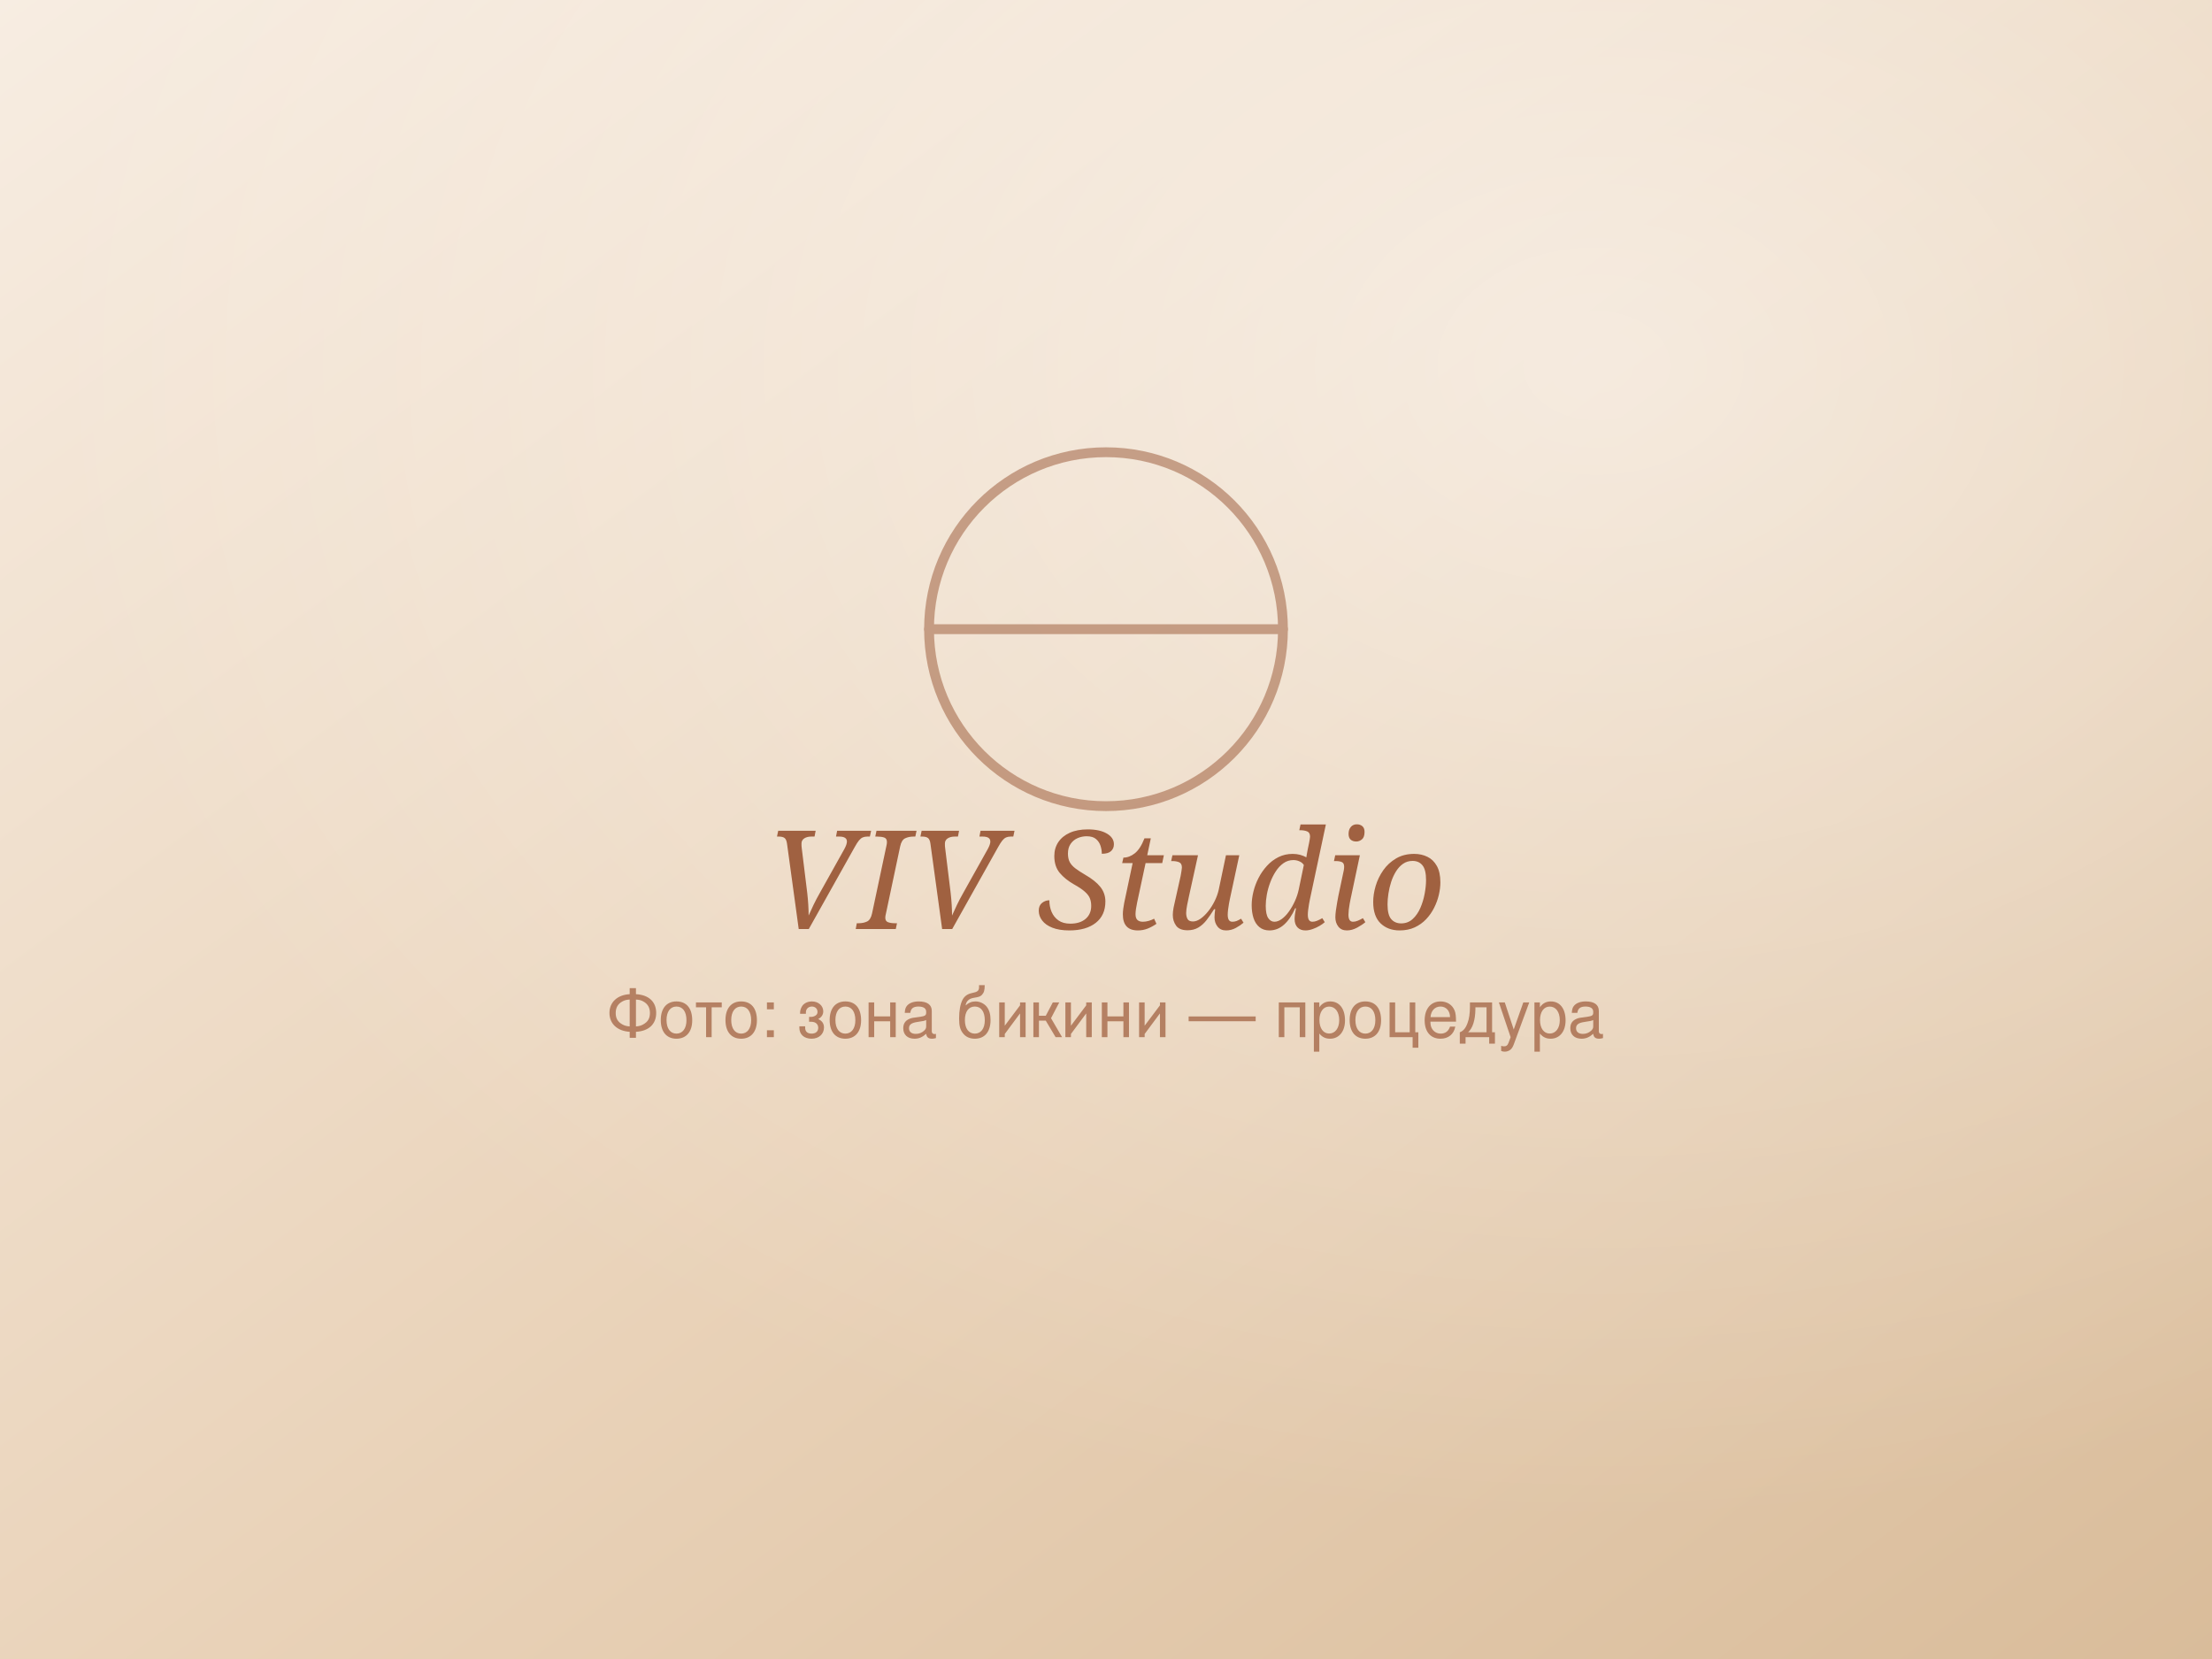
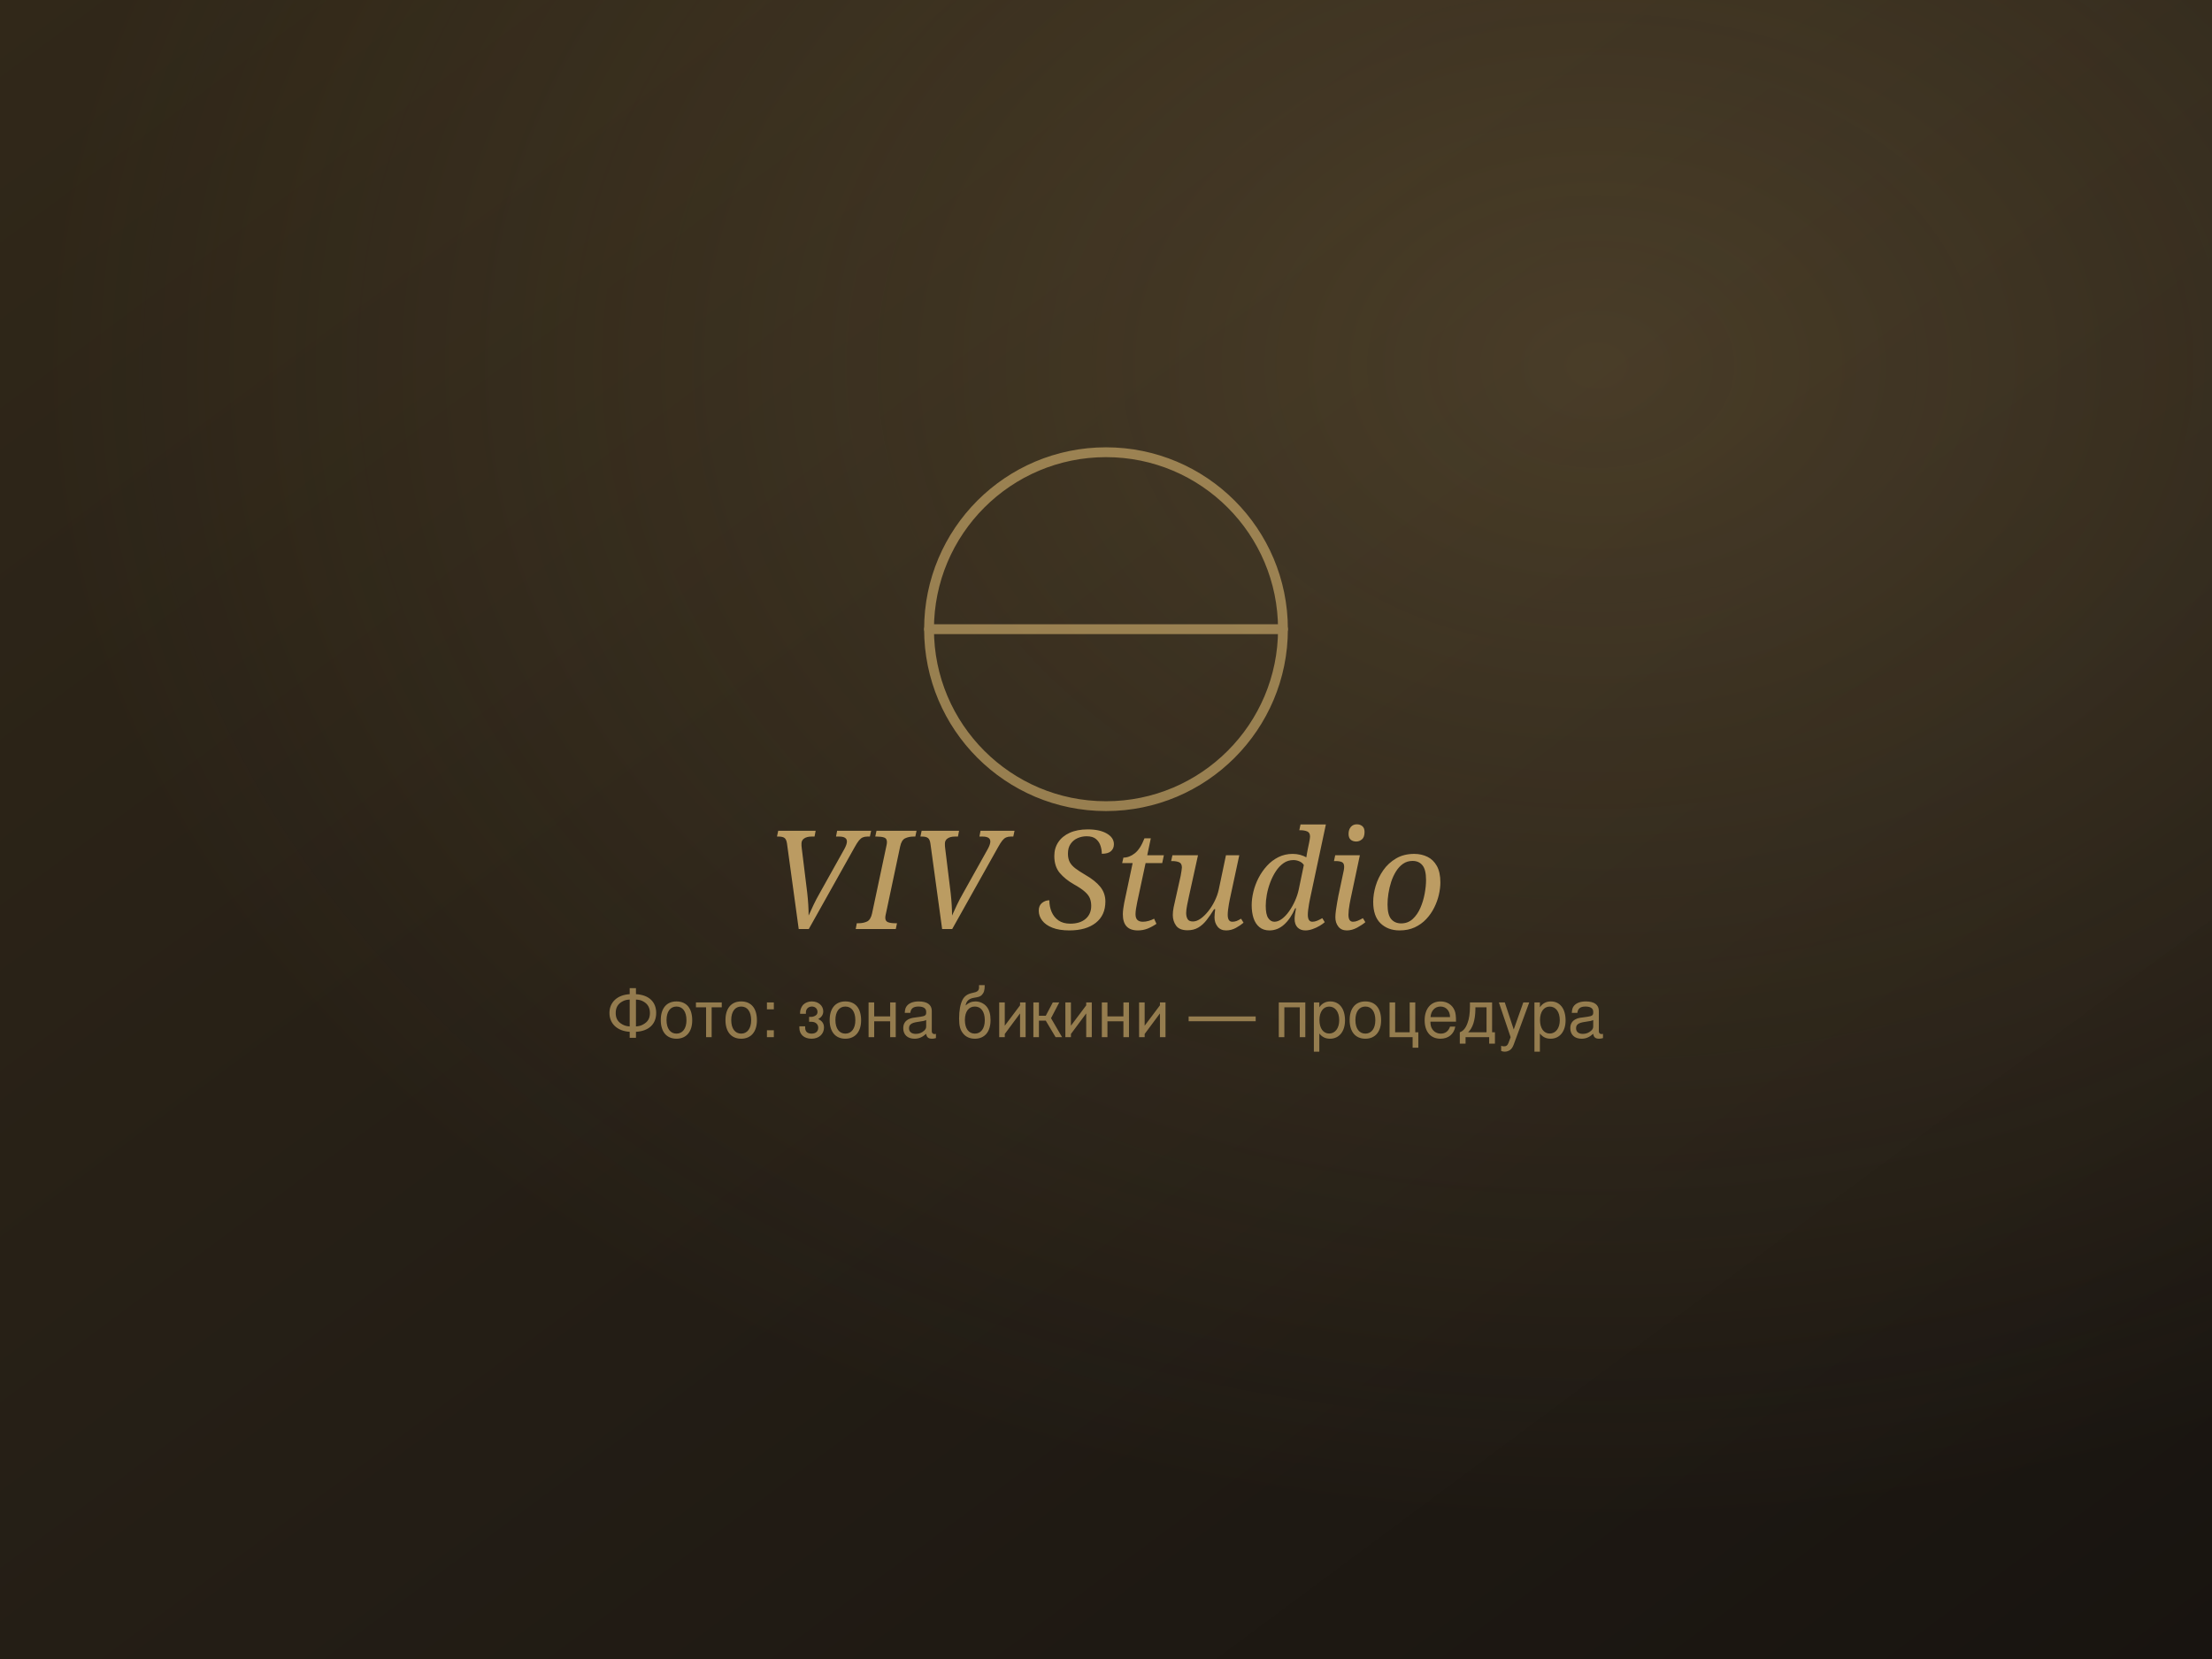
<svg xmlns="http://www.w3.org/2000/svg" viewBox="0 0 900 675" width="900" height="675" role="img">
  <defs>
    <linearGradient id="g" x1="0" y1="0" x2="1" y2="1">
-       <stop offset="0" stop-color="#F7EDE2" />
-       <stop offset=".55" stop-color="#E9D2B8" />
-       <stop offset="1" stop-color="#D9BC9A" />
+       <stop offset="0" stop-color="#312819" />
+       <stop offset=".55" stop-color="#231D15" />
+       <stop offset="1" stop-color="#181410" />
    </linearGradient>
    <radialGradient id="s" cx=".72" cy=".22" r=".7">
-       <stop offset="0" stop-color="#FFFFFF" stop-opacity=".5" />
-       <stop offset="1" stop-color="#FFFFFF" stop-opacity="0" />
+       <stop offset="0" stop-color="#D9B571" stop-opacity=".2" />
+       <stop offset="1" stop-color="#D9B571" stop-opacity="0" />
    </radialGradient>
  </defs>
  <rect width="900" height="675" fill="url(#g)" />
  <rect width="900" height="675" fill="url(#s)" />
-   <g opacity=".45" fill="none" stroke="#8F4522" stroke-width="4.0">
+   <g opacity=".6" fill="none" stroke="#D9B571" stroke-width="4.0">
    <circle cx="450.0" cy="256" r="72" />
    <path d="M378 256 l144 0" stroke-linecap="round" />
  </g>
-   <text x="50%" y="378" text-anchor="middle" font-family="Georgia,serif" font-style="italic" font-size="56" fill="#8F4522" opacity=".82">VIV Studio</text>
-   <text x="50%" y="422" text-anchor="middle" font-family="Helvetica,Arial,sans-serif" font-size="27" fill="#8F4522" opacity=".6">Фото: зона бикини — процедура</text>
+   <text x="50%" y="378" text-anchor="middle" font-family="Georgia,serif" font-style="italic" font-size="56" fill="#D9B571" opacity=".82">VIV Studio</text>
+   <text x="50%" y="422" text-anchor="middle" font-family="Helvetica,Arial,sans-serif" font-size="27" fill="#D9B571" opacity=".6">Фото: зона бикини — процедура</text>
</svg>
